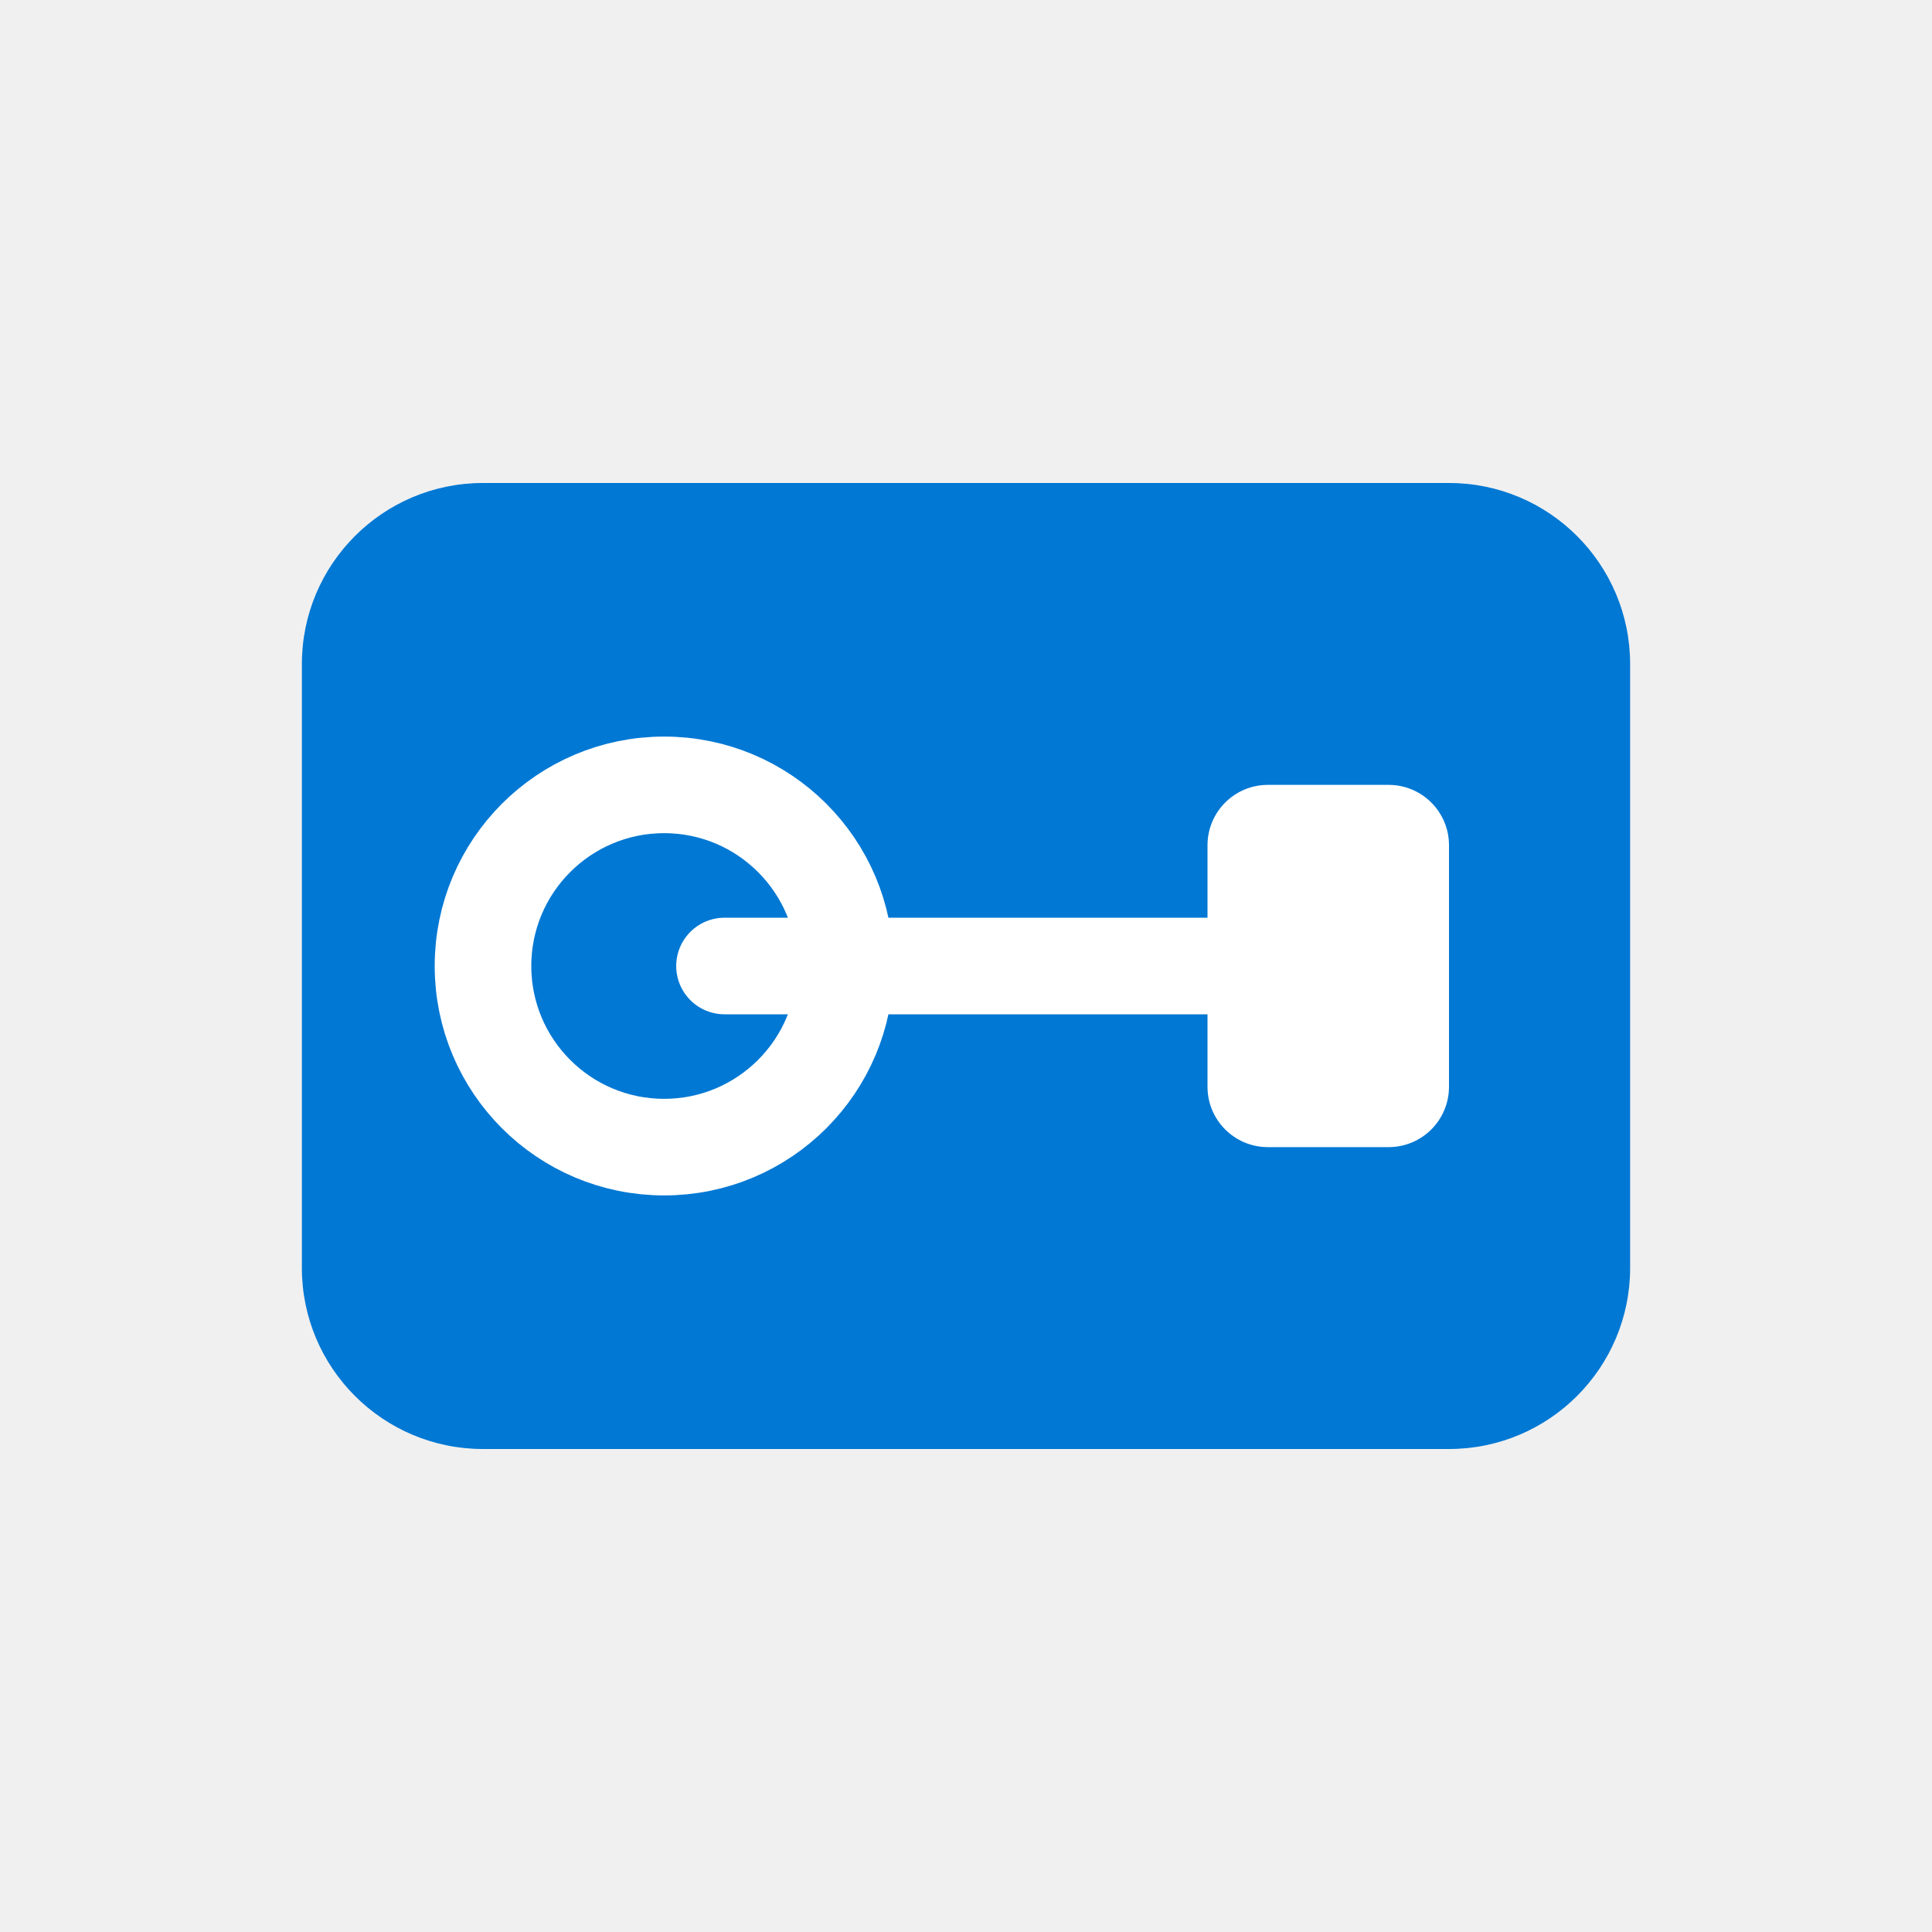
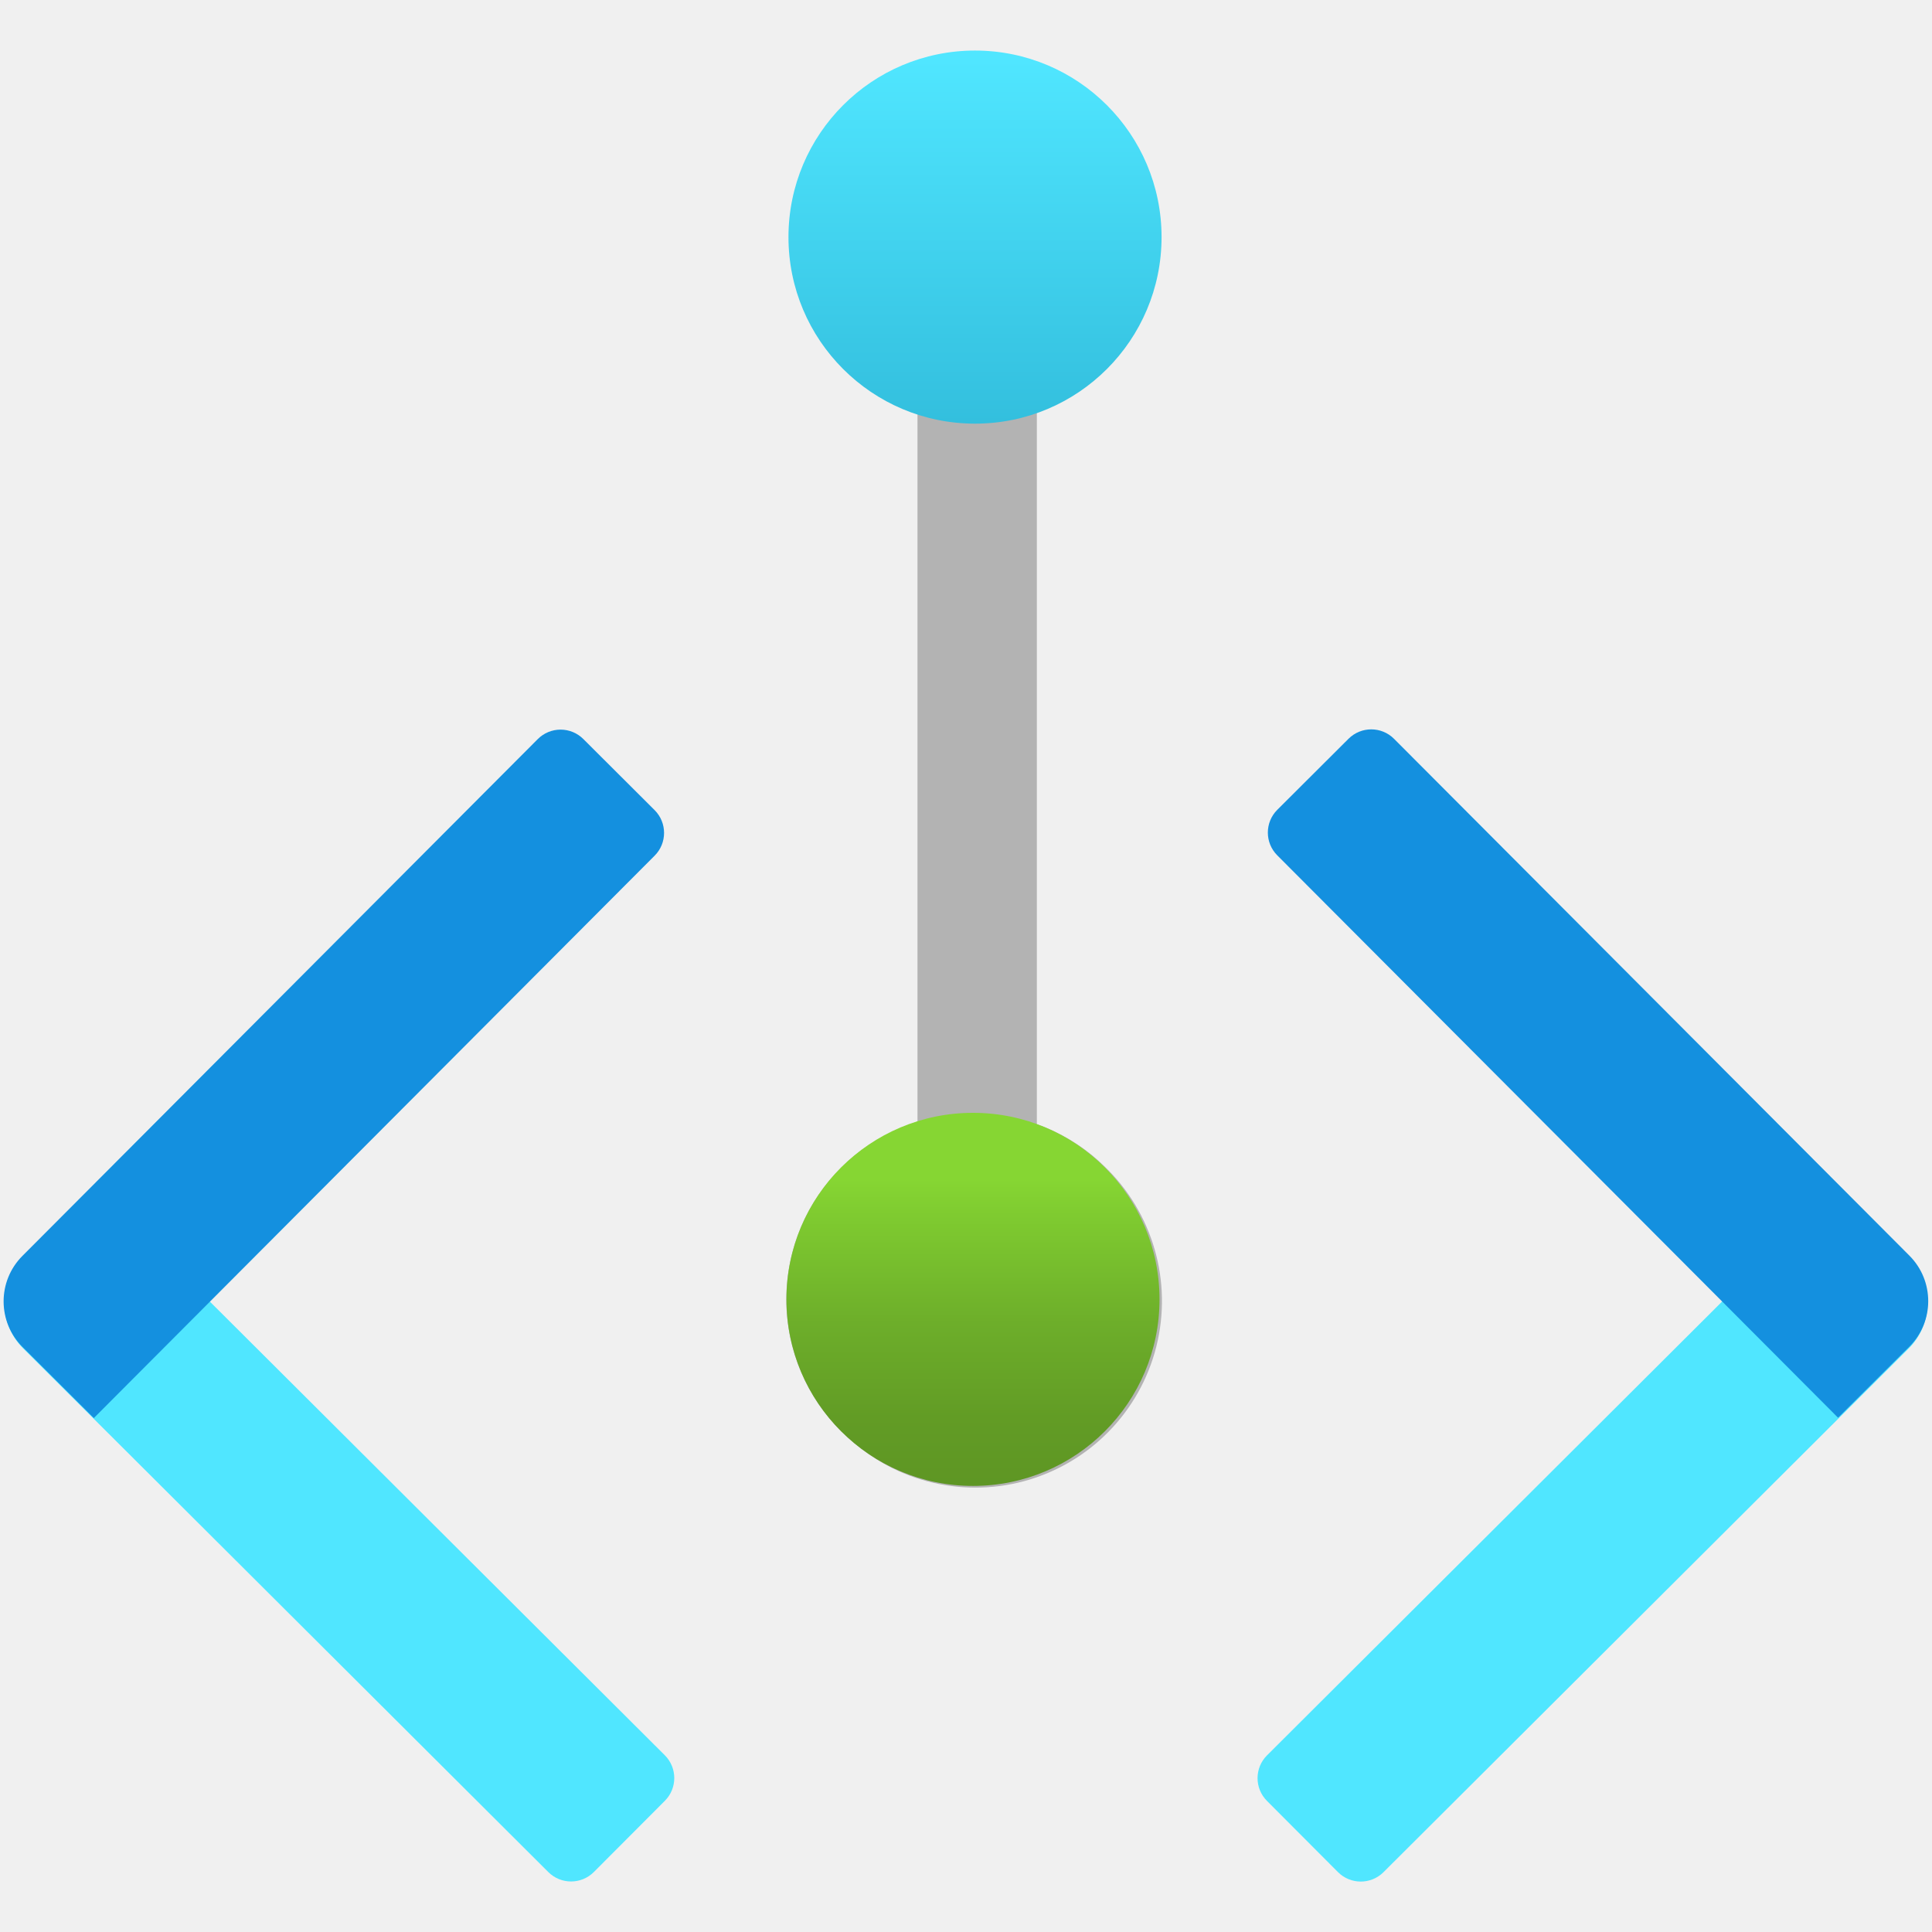
- <svg xmlns="http://www.w3.org/2000/svg" viewBox="0 0 32 32" fill="none">
-   <rect x="5" y="8" width="22" height="16" rx="3" fill="#0078D4" />
-   <path d="M12 16h8" stroke="#fff" stroke-width="1.6" stroke-linecap="round" />
-   <circle cx="11" cy="16" r="3" stroke="#fff" stroke-width="1.6" fill="none" />
-   <rect x="20" y="13" width="4" height="6" rx="1" fill="#fff" />
+ <svg xmlns="http://www.w3.org/2000/svg" width="18" height="18" viewBox="0 0 18 18">
+   <defs>
+     <linearGradient id="f386bb7a-bcb2-4b67-b5b2-06819618ff51" x1="9.084" y1="790.967" x2="9.084" y2="787.492" gradientTransform="matrix(1, 0, 0, -1, 0, 791.516)" gradientUnits="userSpaceOnUse">
+       <stop offset="0" stop-color="#50e6ff" />
+       <stop offset="1" stop-color="#32bedd" />
+     </linearGradient>
+     <linearGradient id="a62a9cad-b173-4785-ba81-8ee30d4dc6eb" x1="9.065" y1="13.843" x2="9.065" y2="10.368" gradientUnits="userSpaceOnUse">
+       <stop offset="0" stop-color="#5e9624" />
+       <stop offset="0.183" stop-color="#629c25" />
+       <stop offset="0.435" stop-color="#6dae2a" />
+       <stop offset="0.726" stop-color="#7fcb30" />
+       <stop offset="0.822" stop-color="#86d633" />
+     </linearGradient>
+   </defs>
+   <g id="bdcd7268-31fc-4163-9544-651d61f1498e">
+     <g>
+       <path d="M7.85,13.342a1.738,1.738,0,1,0,2.436-2.479,1.715,1.715,0,0,0-.626-.389V3.009H8.548v7.444a1.729,1.729,0,0,0-.7,2.891Z" fill="#b3b3b3" />
+       <circle cx="9.084" cy="2.209" r="1.738" fill="url(#f386bb7a-bcb2-4b67-b5b2-06819618ff51)" />
+       <g>
+         <path d="M2.632,10.449h.937a.3.3,0,0,1,.3.3v6.909a.6.6,0,0,1-.6.6H2.332a0,0,0,0,1,0,0V10.749A.3.3,0,0,1,2.632,10.449Z" transform="translate(15.452 22.292) rotate(134.919)" fill="#50e6ff" />
+         <path d="M2.581,6.093h.937a.3.3,0,0,1,.3.3v7.4a0,0,0,0,1,0,0H2.88a.6.6,0,0,1-.6-.6v-6.8A.3.3,0,0,1,2.581,6.093Z" transform="translate(7.91 0.749) rotate(44.919)" fill="#1490df" />
+         <path d="M14.132,10.449h.937a.6.6,0,0,1,.6.6v6.909a.3.3,0,0,1-.3.3h-.937a.3.3,0,0,1-.3-.3V10.449a0,0,0,0,1,0,0Z" transform="translate(14.542 -6.333) rotate(45.081)" fill="#50e6ff" />
+         <path d="M14.782,6.093h.937a0,0,0,0,1,0,0v7.4a.3.3,0,0,1-.3.3h-.937a.3.3,0,0,1-.3-.3v-6.8A.6.6,0,0,1,14.782,6.093Z" transform="translate(32.558 6.424) rotate(135.081)" fill="#1490df" />
+       </g>
+       <circle cx="9.065" cy="12.106" r="1.738" fill="url(#a62a9cad-b173-4785-ba81-8ee30d4dc6eb)" />
+     </g>
+   </g>
</svg>
